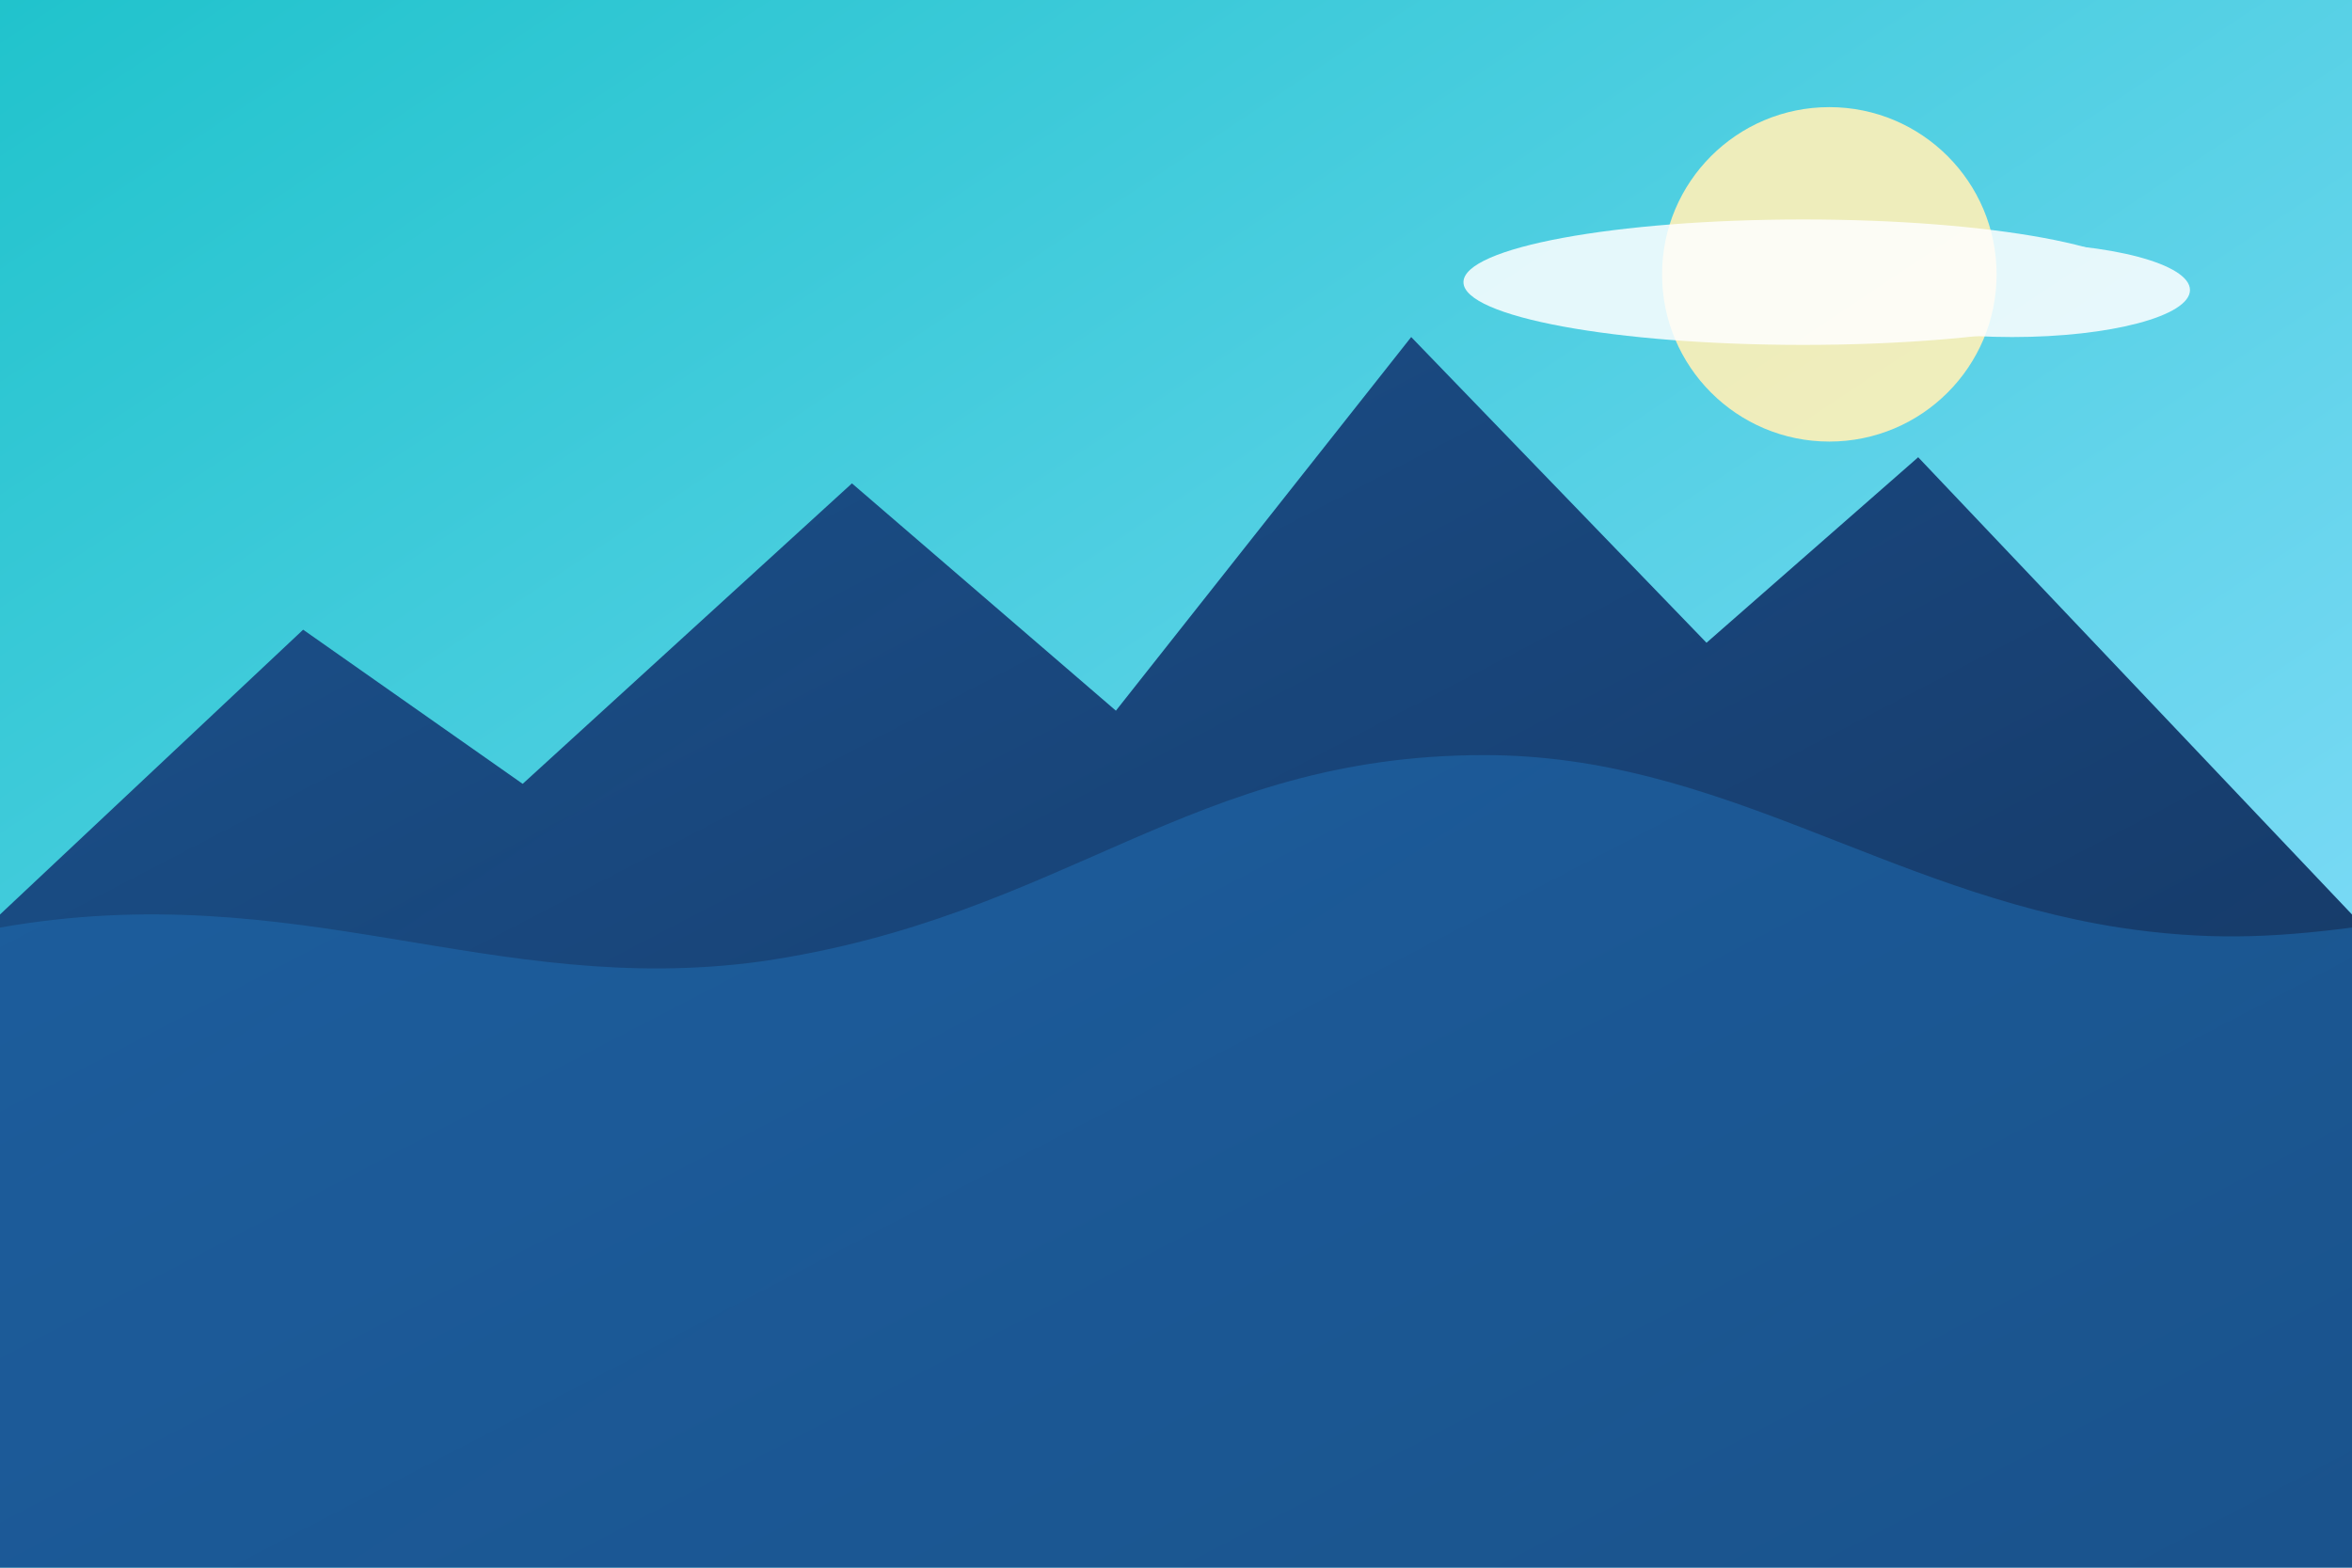
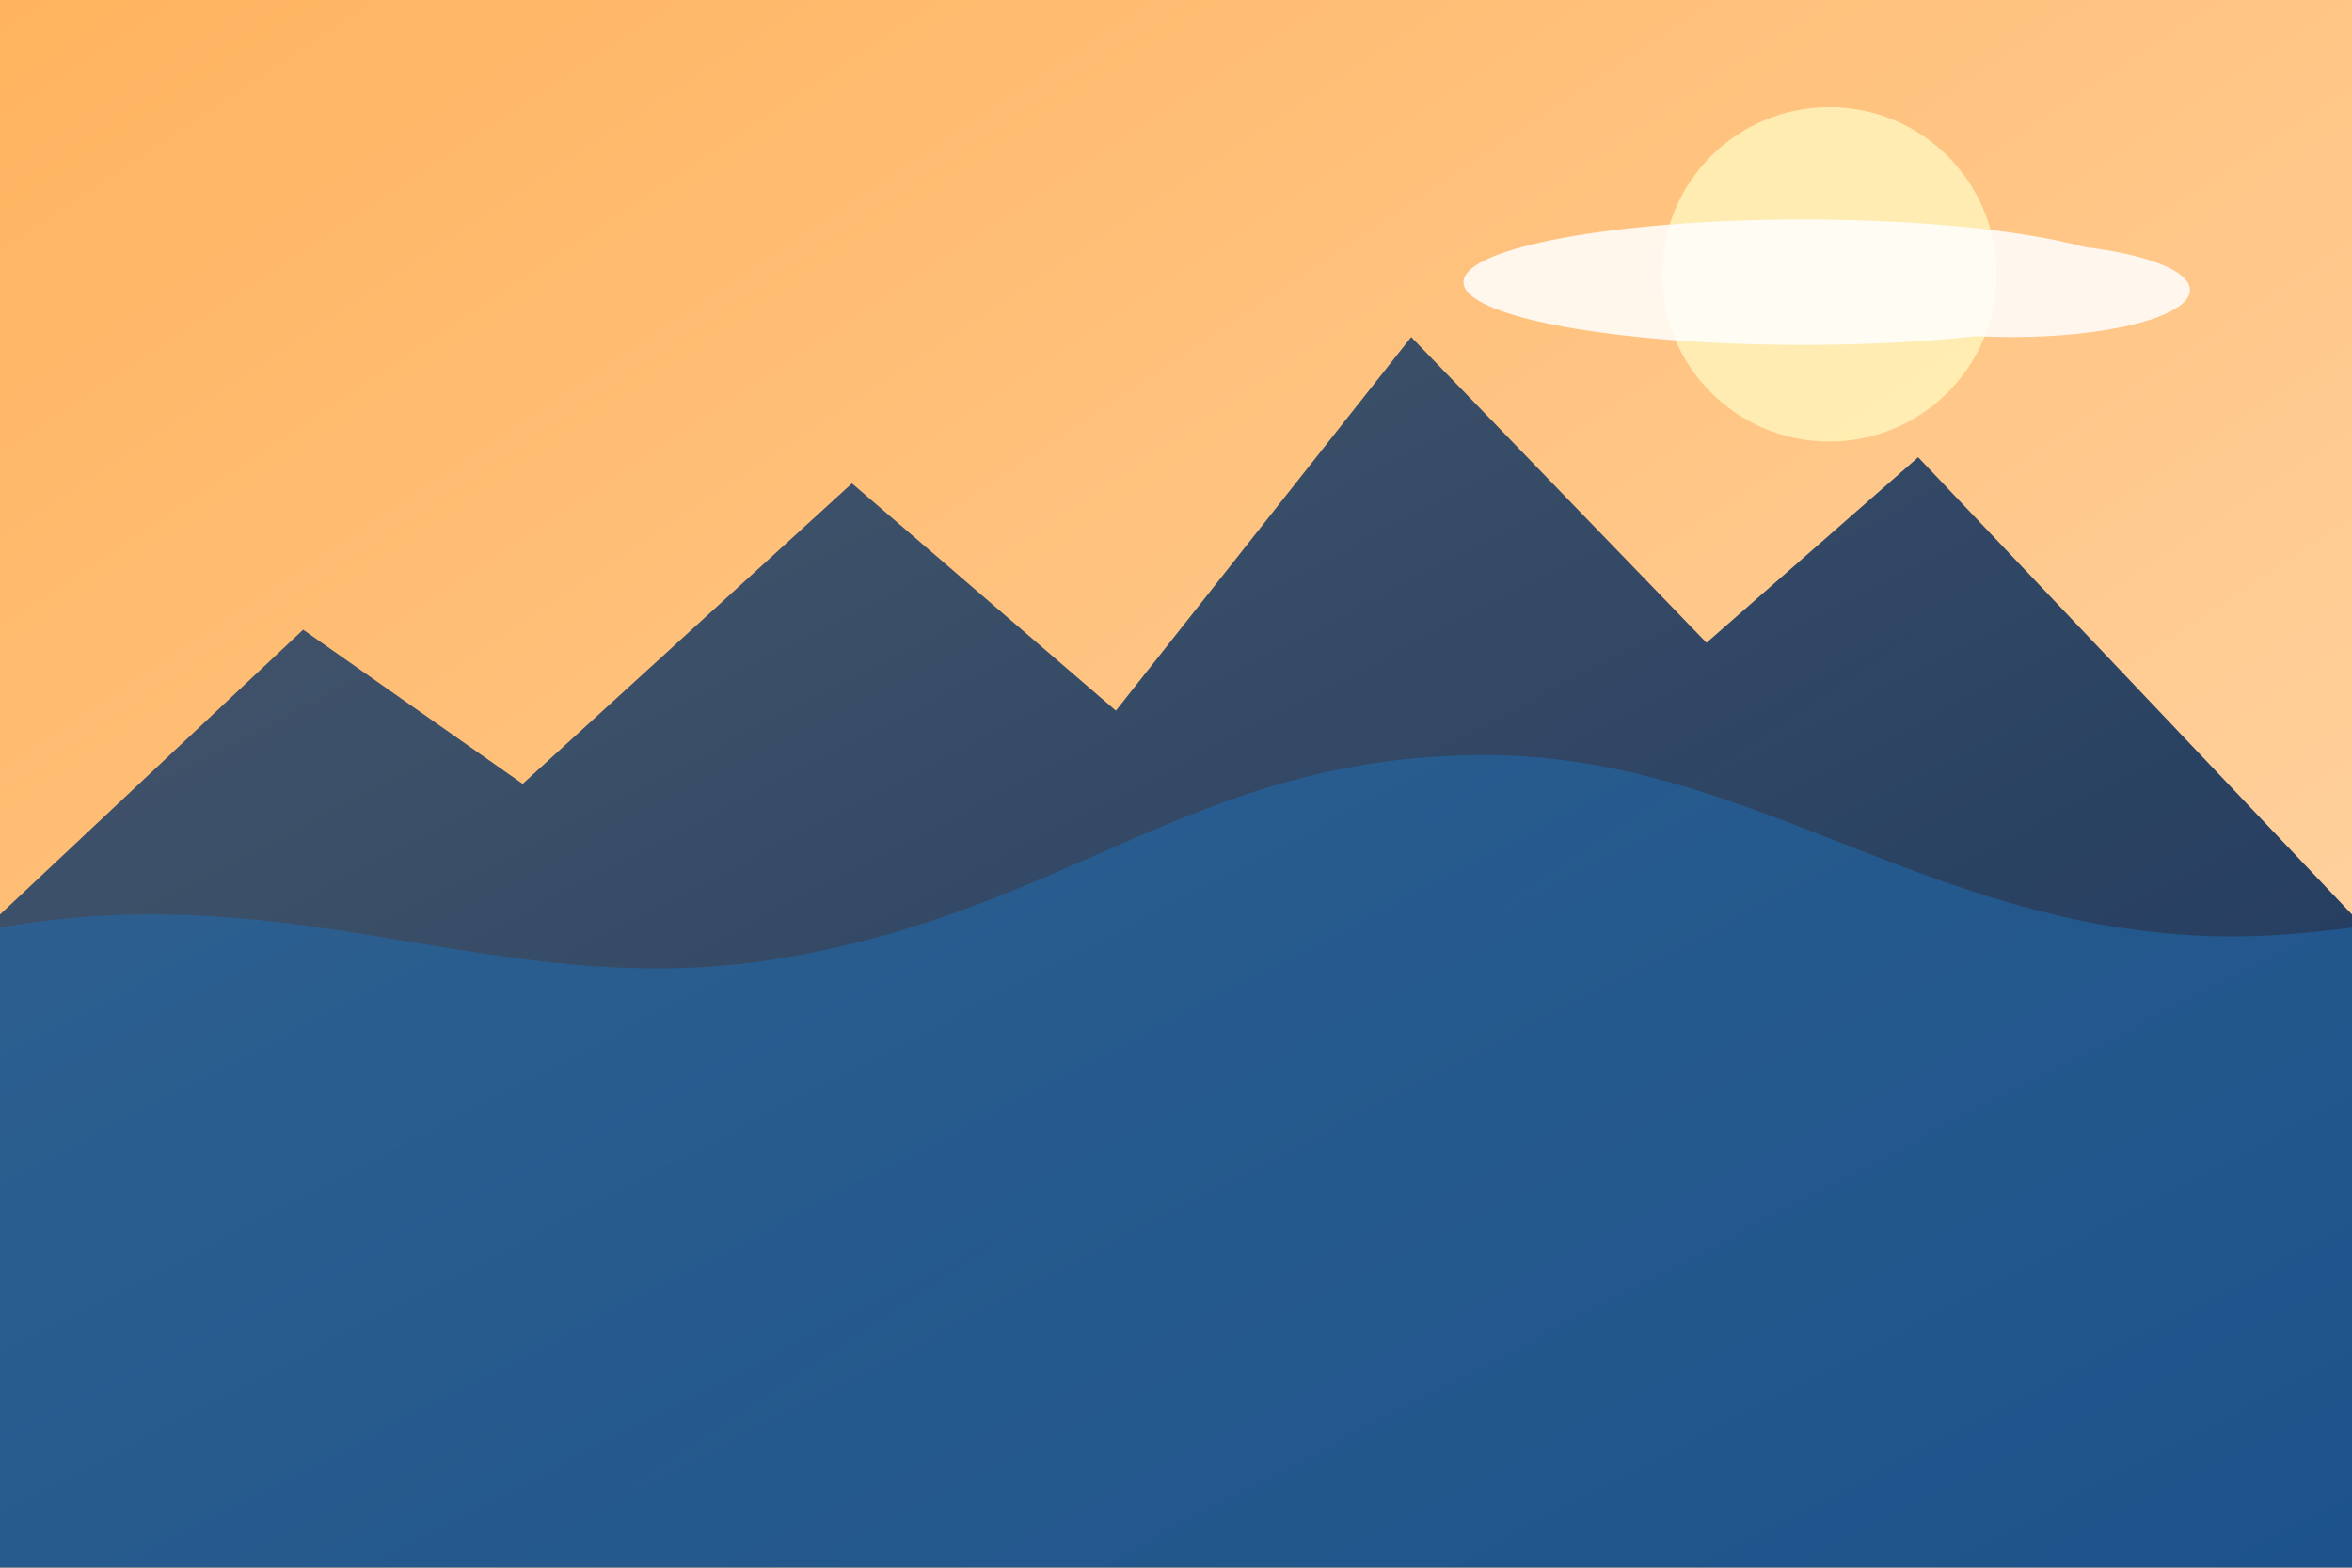
<svg xmlns="http://www.w3.org/2000/svg" viewBox="0 0 900 600" preserveAspectRatio="xMidYMid slice">
  <defs>
    <linearGradient id="bg" x1="0" y1="0" x2="1" y2="1">
-       <stop stop-color="#20c3cc" />
-       <stop offset="1" stop-color="#8fdfff" />
+       <stop stop-color="#ffb35e" />
+       <stop offset="1" stop-color="#ffd8ad" />
    </linearGradient>
    <linearGradient id="mount" x1="0" y1="0" x2="1" y2="1">
-       <stop stop-color="#1a4b8a" />
+       <stop stop-color="#3e546d" />
      <stop offset="1" stop-color="#0f2d58" />
    </linearGradient>
  </defs>
  <rect width="900" height="600" fill="url(#bg)" />
  <path d="M0 350 116 241l84 59 126-115 101 87 113-143 113 117 81-71 166 175V600H0Z" fill="url(#mount)" opacity=".95" />
  <path d="M0 355c114-20 188 27 291 13 117-17 164-79 277-79 90 0 153 52 243 66 33 5 58 4 89 0V600H0Z" fill="#1f6cb0" opacity=".55" />
  <circle cx="700" cy="105" r="64" fill="#fff1b7" opacity=".9" />
  <g fill="#fff" opacity=".85">
    <ellipse cx="690" cy="108" rx="130" ry="24" />
    <ellipse cx="770" cy="111" rx="68" ry="18" />
  </g>
</svg>
